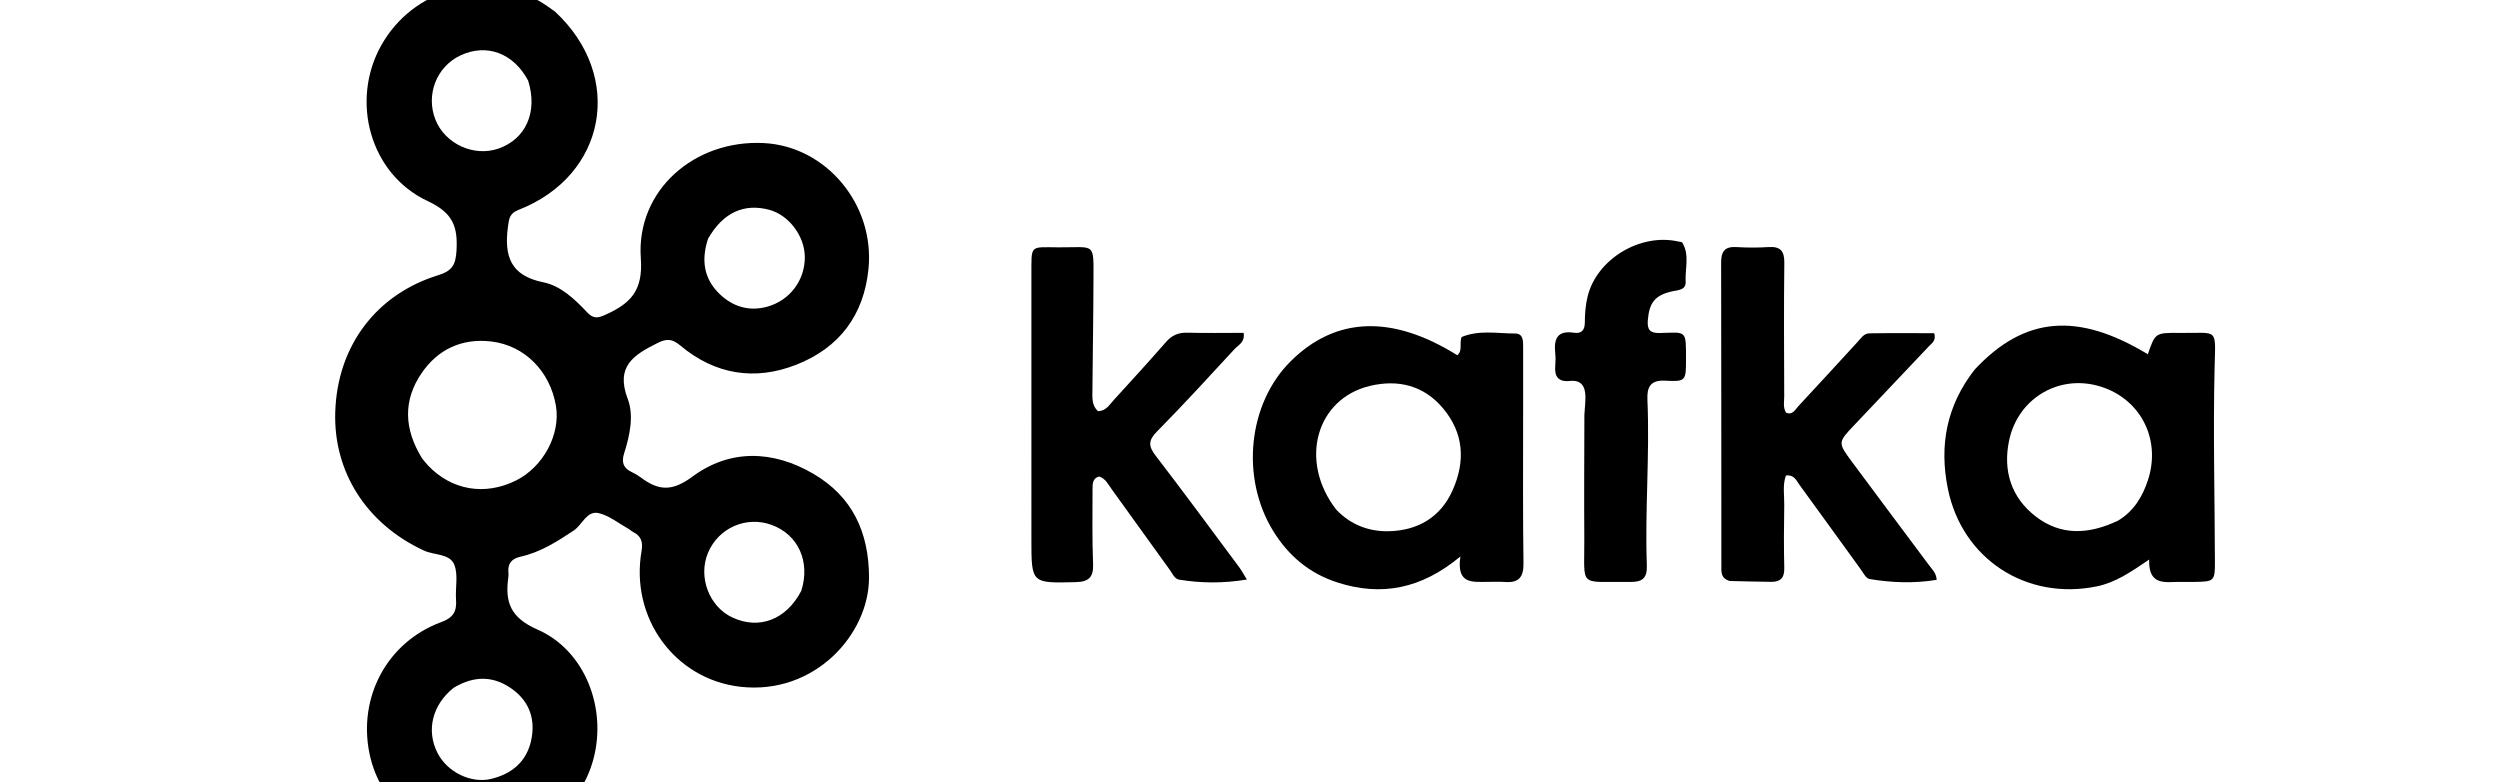
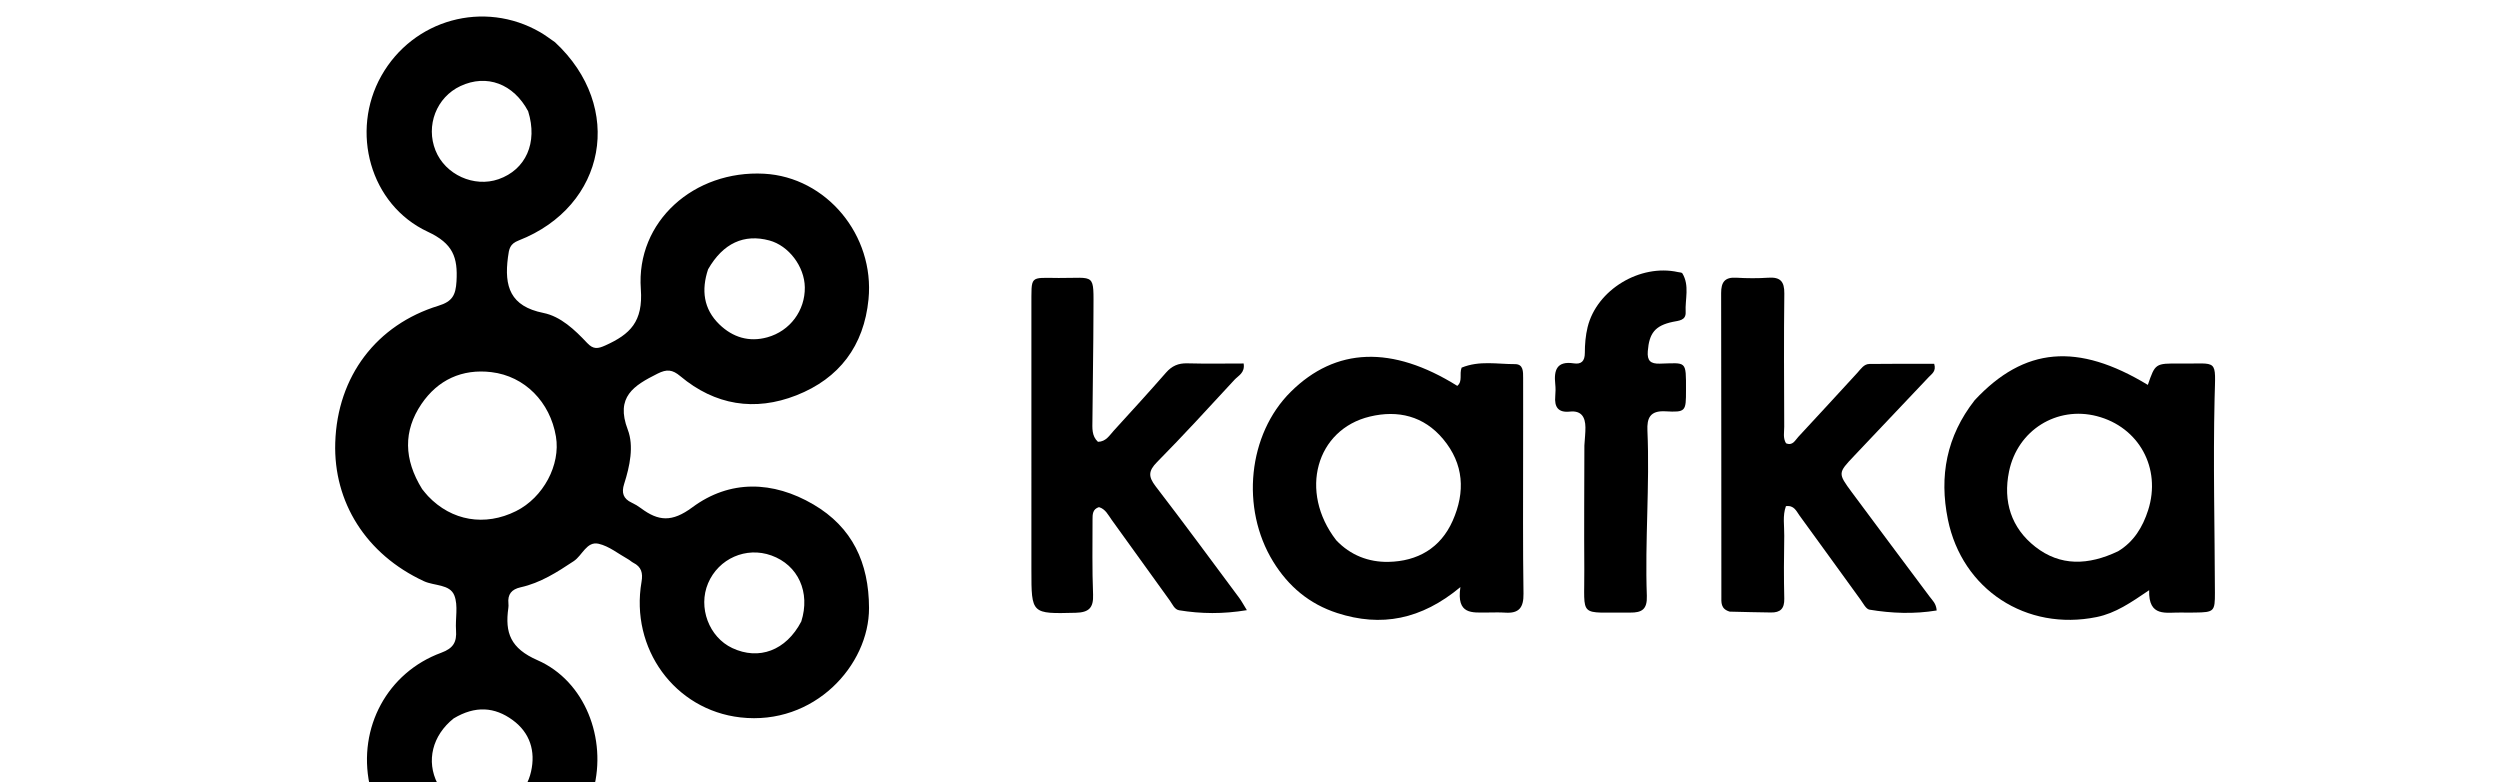
- <svg xmlns="http://www.w3.org/2000/svg" version="1.1" id="Layer_1" x="0px" y="0px" width="100%" viewBox="0 50 816 255" enable-background="new 0 50 816 255" xml:space="preserve">
+ <svg xmlns="http://www.w3.org/2000/svg" version="1.1" id="Layer_1" x="0px" y="0px" width="100%" viewBox="0 40 816 255" enable-background="new 0 40 816 255" xml:space="preserve">
  <path fill="#000000" opacity="1" stroke="none" d=" M181.152,53.781   C203.951,74.938 197.92,107.297 169.306,118.484   C166.38,119.628 166.161,121.2 165.795,123.977   C164.538,133.509 166.526,139.973 177.373,142.147   C183,143.275 187.618,147.659 191.631,151.932   C193.682,154.116 195.141,153.855 197.62,152.734   C205.643,149.107 209.944,145.047 209.168,134.361   C207.559,112.21 226.628,95.488 249.397,96.703   C269.715,97.787 285.526,116.776 283.483,137.685   C281.997,152.898 273.924,163.532 259.939,169.033   C246.363,174.373 233.381,172.274 222.059,162.782   C219.459,160.603 217.651,160.435 214.62,161.959   C206.908,165.835 200.798,169.494 204.91,180.262   C206.94,185.579 205.584,192.158 203.718,197.962   C202.798,200.825 203.419,202.796 206.2,204.078   C207.252,204.563 208.268,205.177 209.197,205.872   C214.887,210.129 219.32,210.528 225.976,205.594   C238.241,196.504 252.304,196.933 265.48,204.643   C278.212,212.094 283.611,223.684 283.651,238.451   C283.701,257.125 265.755,276.913 241.661,274.161   C220.198,271.71 205.644,251.661 209.396,229.899   C209.892,227.025 209.367,225.023 206.721,223.69   C206.131,223.394 205.648,222.892 205.068,222.57   C201.866,220.792 198.826,218.27 195.391,217.484   C191.493,216.592 190.083,221.284 187.281,223.147   C181.837,226.765 176.398,230.26 169.932,231.693   C166.991,232.345 165.646,233.964 165.947,236.962   C165.996,237.456 165.991,237.968 165.921,238.459   C164.775,246.556 166.622,251.628 175.435,255.489   C190.972,262.295 198.135,281.146 193.695,297.75   C189.238,314.418 173.582,326.246 156.71,325.694   C138.961,325.113 124.094,312.885 120.606,295.998   C116.79,277.528 126.408,259.52 144.029,253.053   C148.018,251.589 149.119,249.524 148.848,245.725   C148.576,241.913 149.612,237.694 148.296,234.354   C146.832,230.636 141.751,231.269 138.377,229.705   C119.435,220.925 108.825,203.863 109.423,184.517   C110.098,162.719 122.981,145.987 143.093,139.805   C147.633,138.409 148.735,136.363 149.001,131.822   C149.458,123.998 147.875,119.487 139.642,115.652   C120.699,106.827 114.282,82.84 124.462,64.766   C134.87,46.288 157.974,39.921 176.305,50.506   C177.887,51.42 179.353,52.533 181.152,53.781  M137.789,199.641   C138.428,200.406 139.026,201.211 139.711,201.932   C147.42,210.042 158.288,211.885 168.442,206.823   C177.336,202.389 183.024,191.747 181.457,182.473   C179.554,171.208 171.288,162.775 160.402,161.467   C150.793,160.313 142.902,164.01 137.568,171.858   C131.607,180.63 131.77,189.941 137.789,199.641  M148.069,274.496   C141.109,280.052 139.047,288.385 142.806,295.766   C146.022,302.079 153.811,305.826 160.366,304.222   C167.067,302.583 171.802,298.607 173.334,291.849   C174.841,285.201 173.024,279.19 167.336,275.032   C161.44,270.722 155.118,270.265 148.069,274.496  M261.54,242.853   C264.564,233.331 260.541,224.45 251.774,221.298   C243.545,218.34 234.543,222.297 231.117,230.377   C227.776,238.261 231.404,247.964 239.027,251.533   C247.684,255.585 256.551,252.4 261.54,242.853  M172.391,76.319   C167.608,67.334 158.876,64.079 150.301,68.084   C142.459,71.747 138.882,81.008 142.165,89.149   C145.339,97.017 154.729,101.282 162.729,98.488   C171.561,95.402 175.615,86.653 172.391,76.319  M231.117,127.909   C228.888,134.618 229.58,140.832 234.815,145.897   C239.162,150.103 244.477,151.752 250.449,150.098   C257.88,148.041 262.803,141.354 262.692,133.776   C262.593,126.981 257.446,120.187 251.105,118.483   C242.916,116.283 236.03,119.315 231.117,127.909  z" />
  <path fill="#000000" opacity="1" stroke="none" d=" M644.545,170.618   C660.776,153.23 678.166,151.773 701.054,165.633   C703.456,158.652 703.457,158.573 711.542,158.667   C724.201,158.815 723.155,156.678 722.841,170.103   C722.348,191.238 722.891,212.361 722.949,233.49   C722.966,239.593 722.684,239.857 716.428,239.936   C714.93,239.956 713.431,239.968 711.933,239.934   C707.111,239.827 701.224,241.594 701.48,232.642   C695.514,236.682 690.54,240.14 684.366,241.401   C661.413,246.088 640.432,232.47 635.783,209.523   C632.927,195.431 635.318,182.409 644.545,170.618  M691.352,219.928   C696.496,216.827 699.393,212.018 701.154,206.509   C705.53,192.817 698.13,179.37 684.404,175.827   C671.352,172.458 658.519,180.386 655.746,193.897   C653.744,203.654 656.433,212.309 664.339,218.484   C672.486,224.847 681.581,224.578 691.352,219.928  z" />
  <path fill="#000000" opacity="1" stroke="none" d=" M477.072,159.997   C482.91,157.612 488.736,158.875 494.485,158.85   C497.283,158.838 497.142,161.377 497.15,163.359   C497.182,171.35 497.141,179.341 497.145,187.332   C497.152,202.814 497.037,218.299 497.268,233.778   C497.336,238.304 495.811,240.282 491.286,239.964   C489.298,239.825 487.292,239.935 485.295,239.928   C480.608,239.91 475.309,240.76 476.676,231.625   C463.897,242.273 450.804,244.735 436.475,240.097   C427.364,237.148 420.54,231.405 415.553,223.292   C404.867,205.905 407.346,181.716 421.298,167.894   C435.985,153.344 454.381,152.667 475.658,165.949   C477.495,164.425 476.25,162.187 477.072,159.997  M436.151,216.344   C440.771,221.239 446.748,223.52 453.173,223.396   C462.655,223.212 470.197,218.933 474.169,209.946   C478.316,200.562 477.831,191.441 471.037,183.311   C464.723,175.756 456.292,173.773 447.144,175.959   C429.584,180.157 423.865,200.483 436.151,216.344  z" />
  <path fill="#000000" opacity="1" stroke="none" d=" M564.594,239.637   C561.551,238.763 561.856,236.558 561.854,234.614   C561.824,201.633 561.853,168.652 561.779,135.672   C561.771,132.117 562.949,130.422 566.706,130.643   C570.192,130.849 573.711,130.874 577.194,130.644   C581.088,130.387 582.451,131.851 582.402,135.812   C582.223,150.301 582.323,164.794 582.371,179.285   C582.377,181.07 581.908,182.946 582.949,184.676   C585.128,185.615 585.921,183.714 586.952,182.607   C593.422,175.663 599.825,168.659 606.25,161.674   C607.371,160.455 608.363,158.825 610.163,158.798   C617.265,158.693 624.37,158.755 631.325,158.755   C632.039,161.181 630.564,161.997 629.581,163.037   C621.46,171.625 613.331,180.204 605.2,188.783   C599.882,194.395 599.819,194.437 604.485,200.743   C612.902,212.12 621.402,223.436 629.861,234.782   C630.739,235.96 631.96,236.95 632.133,239.258   C624.798,240.465 617.467,240.21 610.185,238.99   C609.058,238.801 608.14,236.924 607.268,235.724   C600.611,226.568 594.011,217.369 587.333,208.227   C586.323,206.844 585.612,204.854 582.927,205.208   C581.78,208.334 582.436,211.667 582.379,214.905   C582.259,221.732 582.224,228.566 582.388,235.391   C582.466,238.638 581.124,239.976 578.015,239.916   C573.688,239.832 569.361,239.788 564.594,239.637  z" />
  <path fill="#000000" opacity="1" stroke="none" d=" M336.649,140.042   C336.72,129.732 335.828,130.678 345.543,130.731   C357.71,130.797 356.933,128.819 356.907,141.799   C356.882,153.619 356.654,165.439 356.568,177.26   C356.551,179.7 356.28,182.277 358.37,184.211   C360.994,184.164 362.122,182.114 363.528,180.576   C369.261,174.304 374.99,168.027 380.583,161.631   C382.503,159.434 384.615,158.513 387.532,158.593   C393.663,158.762 399.801,158.644 405.923,158.644   C406.424,161.687 404.209,162.581 402.967,163.926   C394.608,172.976 386.296,182.08 377.64,190.842   C374.757,193.76 374.812,195.628 377.207,198.743   C386.447,210.758 395.421,222.978 404.472,235.138   C405.244,236.176 405.851,237.337 406.977,239.157   C399.189,240.451 392.026,240.362 384.871,239.196   C383.353,238.948 382.702,237.228 381.831,236.02   C375.5,227.234 369.17,218.447 362.841,209.66   C361.691,208.063 360.84,206.164 358.706,205.525   C356.597,206.166 356.604,207.925 356.604,209.568   C356.603,217.725 356.45,225.89 356.78,234.035   C356.956,238.403 355.417,239.904 351.108,240.009   C336.648,240.363 336.65,240.481 336.65,226.031   C336.649,197.533 336.649,169.035 336.649,140.042  z" />
  <path fill="#000000" opacity="1" stroke="none" d=" M517.142,185.406   C517.273,183.127 517.506,181.299 517.483,179.474   C517.441,176.202 516.215,173.939 512.405,174.346   C508.608,174.751 507.308,172.867 507.635,169.326   C507.757,168.005 507.771,166.65 507.631,165.333   C507.151,160.802 508.135,157.753 513.688,158.6   C516.138,158.974 517.287,157.883 517.29,155.202   C517.292,152.397 517.528,149.518 518.189,146.799   C521.161,134.587 535.316,126.044 547.728,128.813   C548.212,128.921 548.944,128.916 549.128,129.223   C551.529,133.236 549.98,137.631 550.197,141.855   C550.342,144.667 547.884,144.651 545.971,145.06   C540.215,146.289 538.293,148.74 537.839,154.628   C537.598,157.763 538.717,158.769 541.749,158.695   C550.544,158.481 550.32,157.503 550.311,167.375   C550.305,174.258 550.275,174.621 543.569,174.252   C538.486,173.972 537.545,176.573 537.719,180.55   C538.506,198.532 536.872,216.505 537.529,234.475   C537.69,238.874 535.93,239.994 532.071,239.95   C514.885,239.756 517.235,242.116 517.116,225.794   C517.019,212.483 517.116,199.171 517.142,185.406  z" />
</svg>
